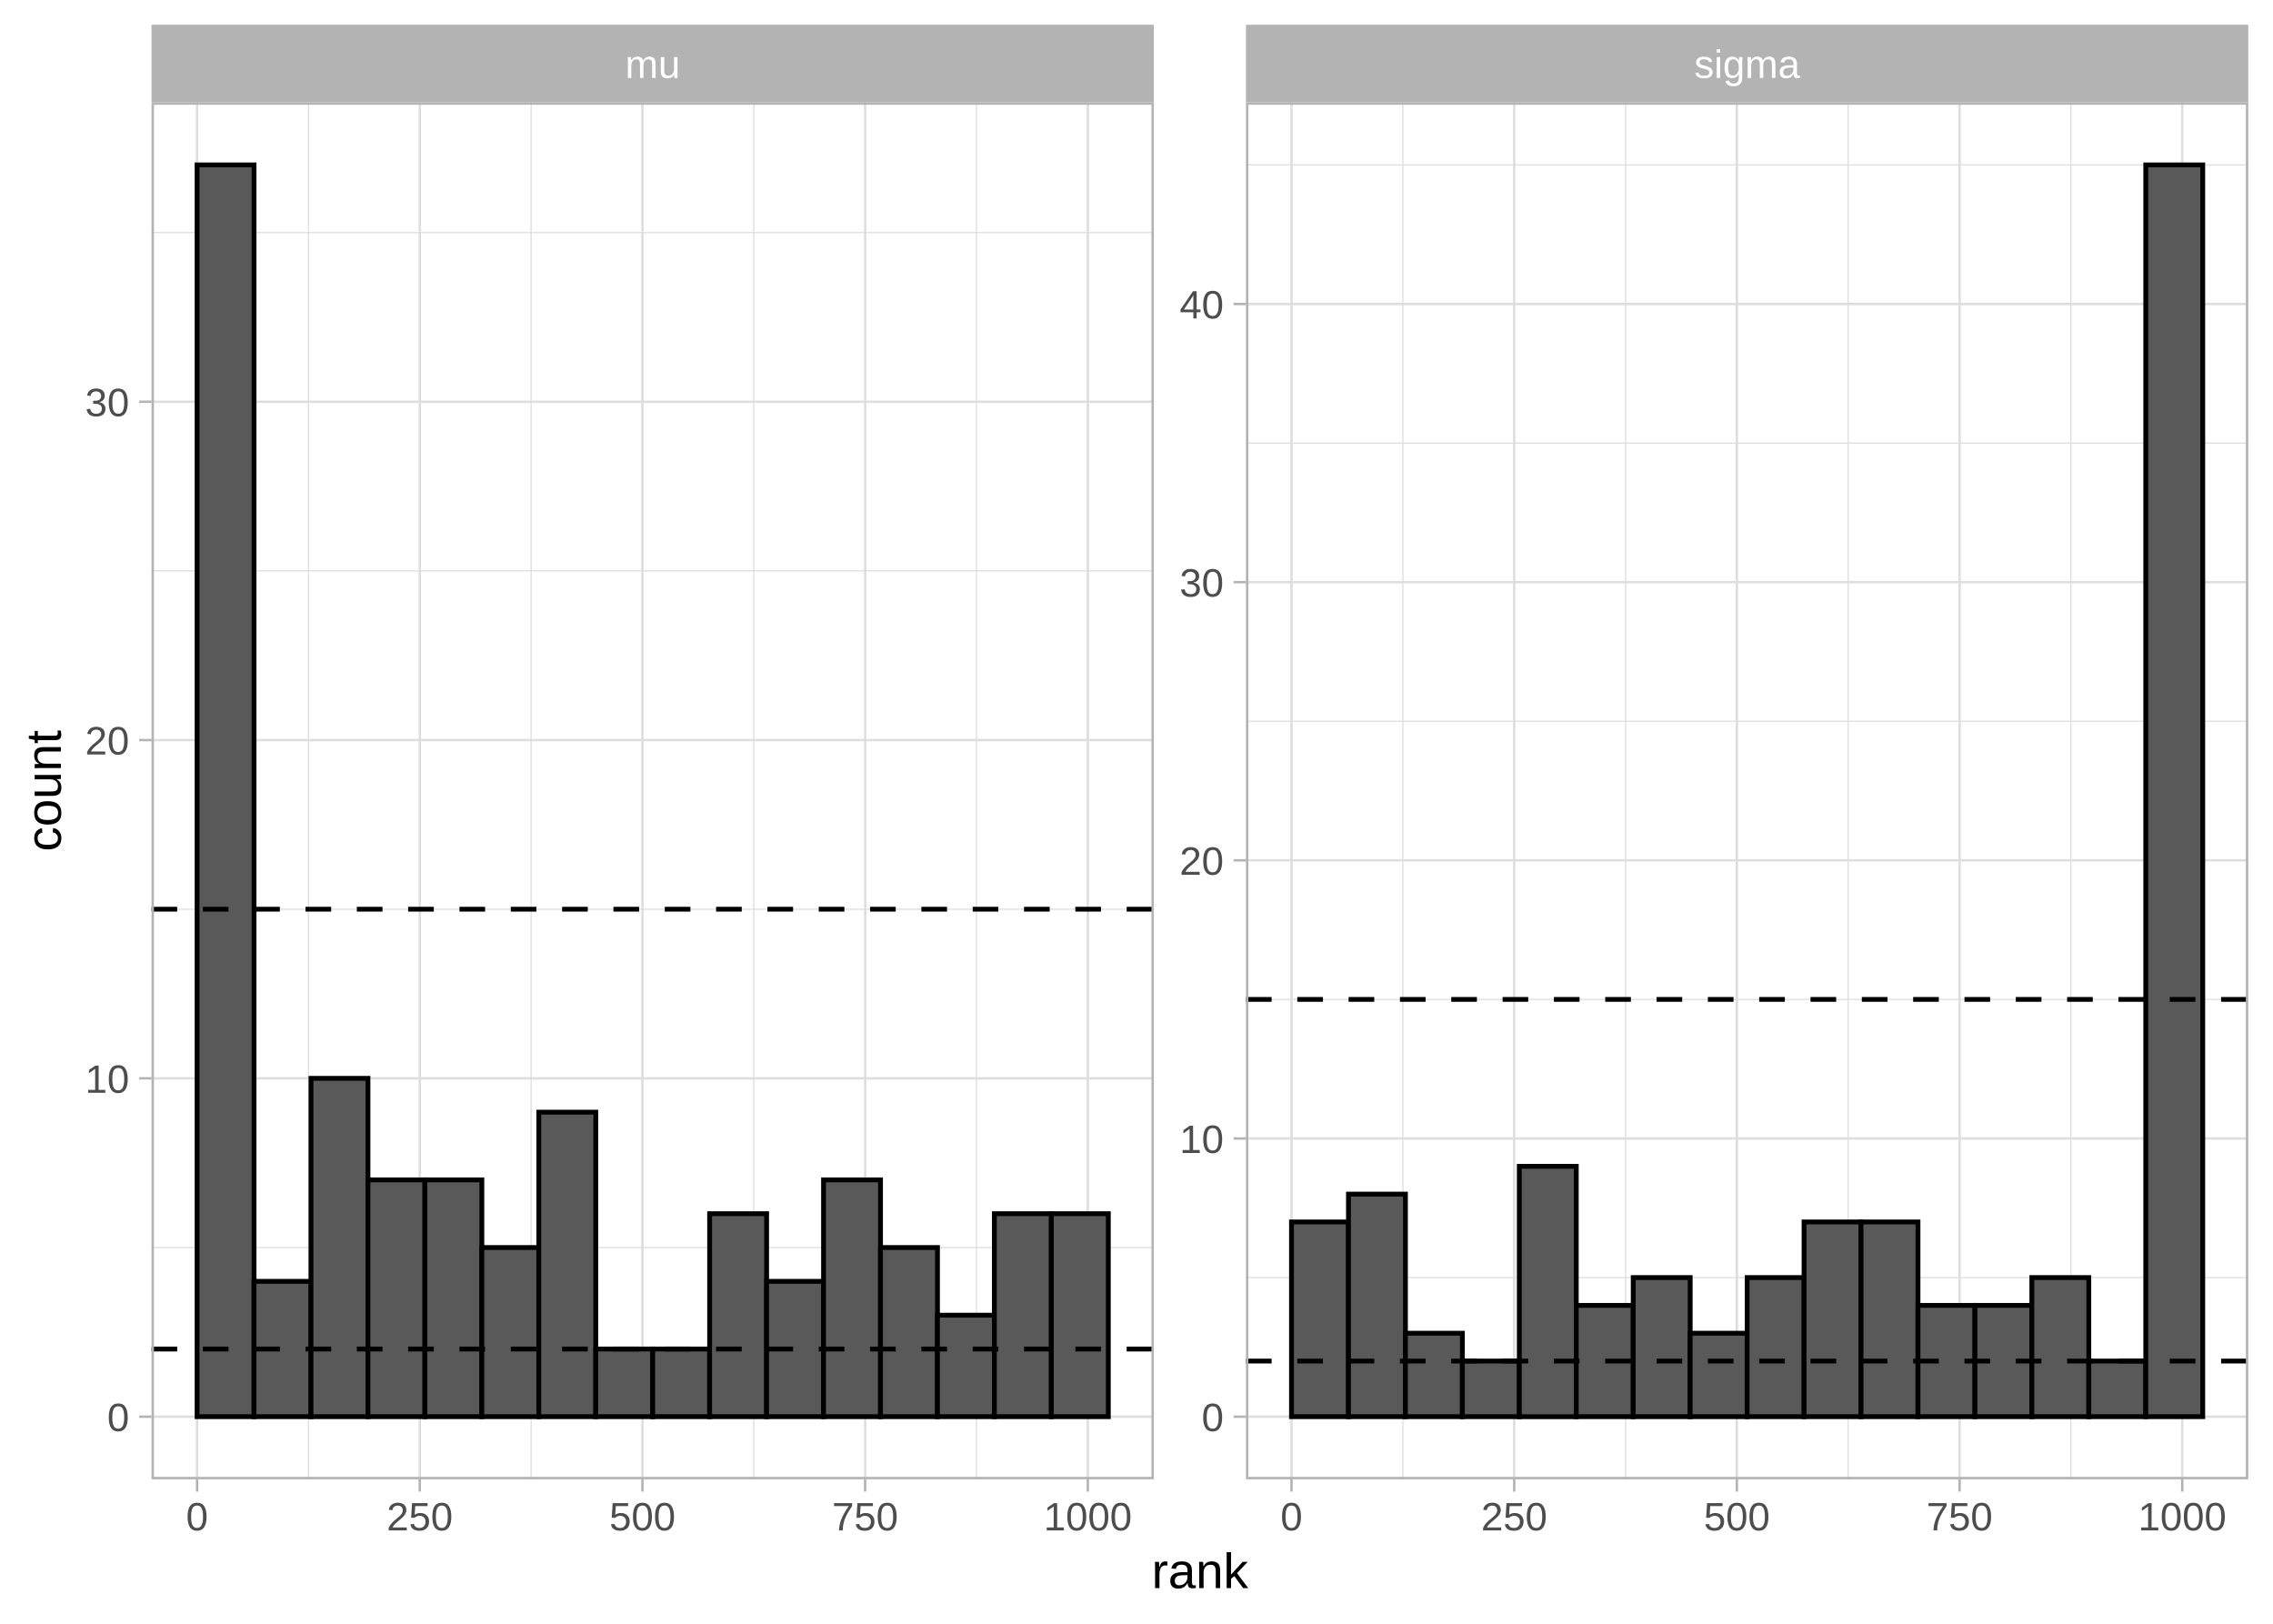
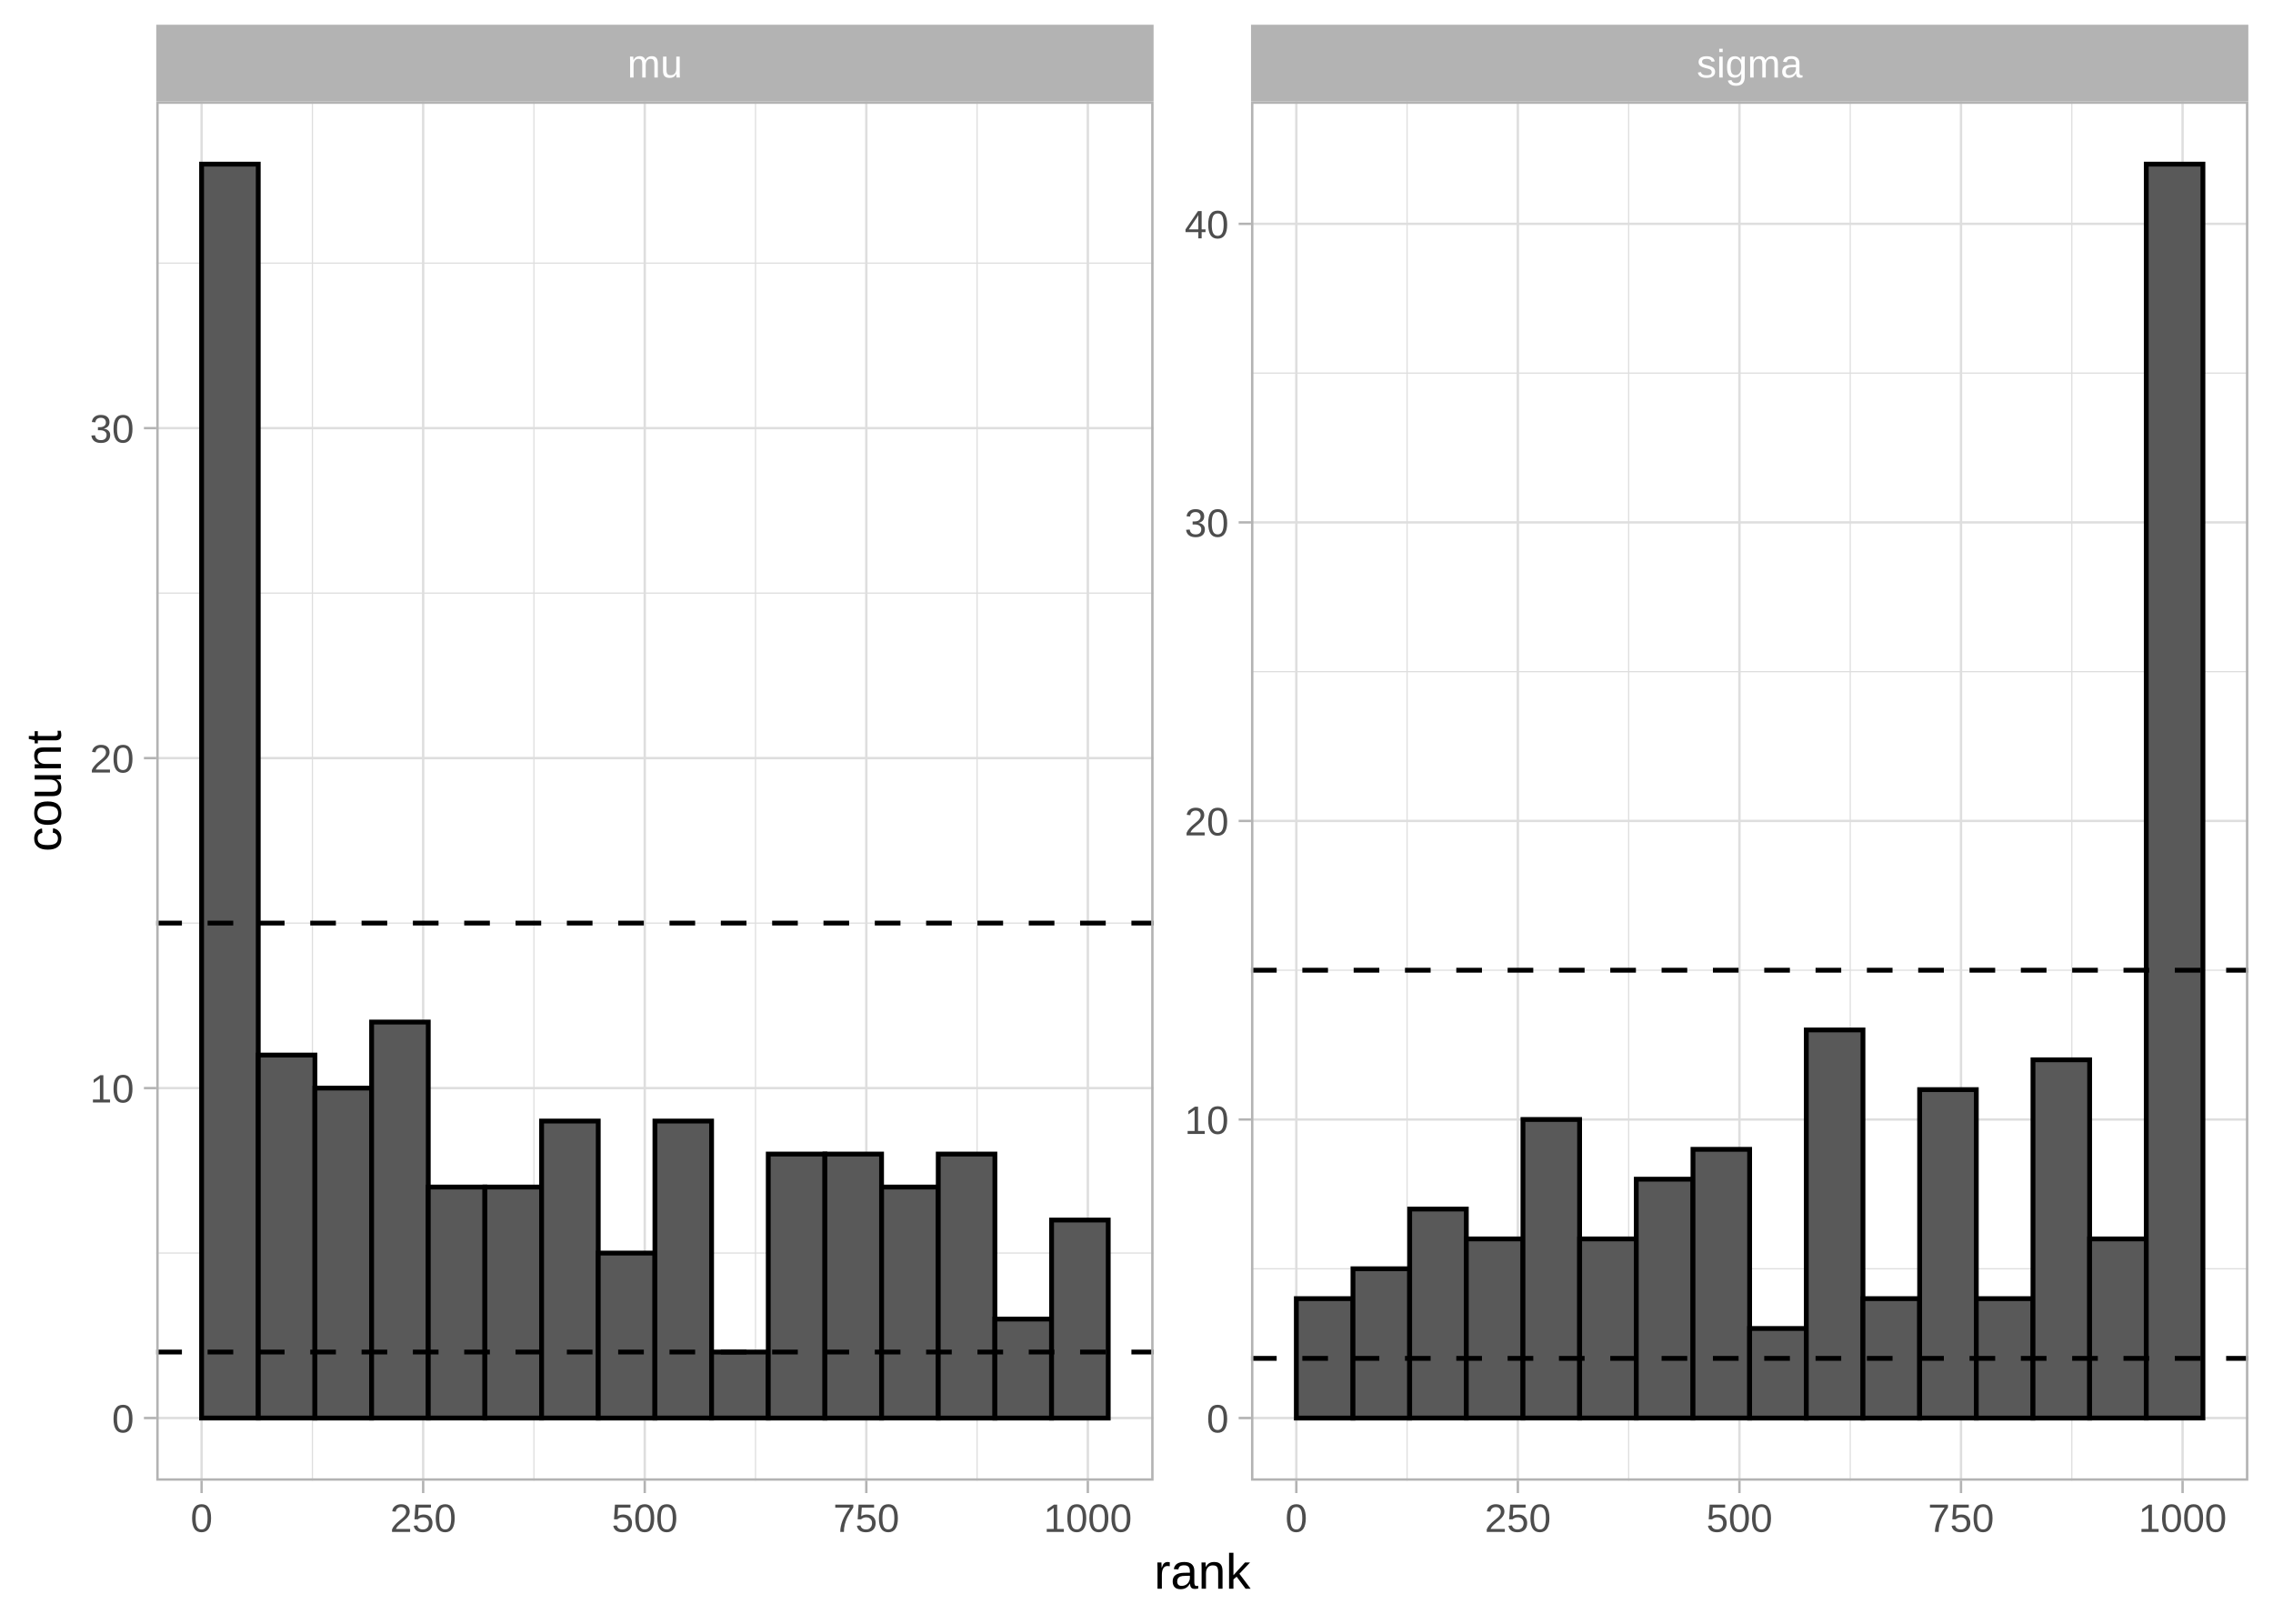
<svg xmlns="http://www.w3.org/2000/svg" class="svglite" width="504.00pt" height="360.00pt" viewBox="0 0 504.00 360.00">
  <defs>
    <style type="text/css">
    .svglite line, .svglite polyline, .svglite polygon, .svglite path, .svglite rect, .svglite circle {
      fill: none;
      stroke: #000000;
      stroke-linecap: round;
      stroke-linejoin: round;
      stroke-miterlimit: 10.00;
    }
    .svglite text {
      white-space: pre;
    }
  </style>
  </defs>
  <rect width="100%" height="100%" style="stroke: none; fill: #FFFFFF;" />
  <defs>
    <clipPath id="cpMC4wMHw1MDQuMDB8MC4wMHwzNjAuMDA=">
      <rect x="0.00" y="0.00" width="504.00" height="360.00" />
    </clipPath>
  </defs>
  <g clip-path="url(#cpMC4wMHw1MDQuMDB8MC4wMHwzNjAuMDA=)">
    <rect x="0.00" y="0.00" width="504.00" height="360.00" style="stroke-width: 1.07; stroke: #FFFFFF; fill: #FFFFFF;" />
  </g>
  <defs>
-     <clipPath id="cpMzMuNjB8MjU1Ljg1fDIyLjY5fDMyNy45Nw==">
-       <rect x="33.60" y="22.69" width="222.25" height="305.28" />
+     <clipPath id="cpMzQuNjV8MjU1Ljc5fDIyLjQ5fDMyOC4yOQ==">
+       <rect x="34.65" y="22.49" width="221.14" height="305.80" />
    </clipPath>
  </defs>
-   <g clip-path="url(#cpMzMuNjB8MjU1Ljg1fDIyLjY5fDMyNy45Nw==)">
-     <rect x="33.60" y="22.69" width="222.25" height="305.28" style="stroke-width: 1.07; stroke: none; fill: #FFFFFF;" />
-     <polyline points="33.60,276.59 255.85,276.59 " style="stroke-width: 0.27; stroke: #DEDEDE; stroke-linecap: butt;" />
-     <polyline points="33.60,201.58 255.85,201.58 " style="stroke-width: 0.27; stroke: #DEDEDE; stroke-linecap: butt;" />
-     <polyline points="33.60,126.57 255.85,126.57 " style="stroke-width: 0.27; stroke: #DEDEDE; stroke-linecap: butt;" />
-     <polyline points="33.60,51.57 255.85,51.57 " style="stroke-width: 0.27; stroke: #DEDEDE; stroke-linecap: butt;" />
-     <polyline points="68.39,327.97 68.39,22.69 " style="stroke-width: 0.27; stroke: #DEDEDE; stroke-linecap: butt;" />
-     <polyline points="117.77,327.97 117.77,22.69 " style="stroke-width: 0.27; stroke: #DEDEDE; stroke-linecap: butt;" />
-     <polyline points="167.14,327.97 167.14,22.69 " style="stroke-width: 0.27; stroke: #DEDEDE; stroke-linecap: butt;" />
-     <polyline points="216.52,327.97 216.52,22.69 " style="stroke-width: 0.27; stroke: #DEDEDE; stroke-linecap: butt;" />
-     <polyline points="33.60,314.09 255.85,314.09 " style="stroke-width: 0.53; stroke: #DEDEDE; stroke-linecap: butt;" />
-     <polyline points="33.60,239.08 255.85,239.08 " style="stroke-width: 0.53; stroke: #DEDEDE; stroke-linecap: butt;" />
-     <polyline points="33.60,164.08 255.85,164.08 " style="stroke-width: 0.53; stroke: #DEDEDE; stroke-linecap: butt;" />
-     <polyline points="33.60,89.07 255.85,89.07 " style="stroke-width: 0.53; stroke: #DEDEDE; stroke-linecap: butt;" />
-     <polyline points="43.70,327.97 43.70,22.69 " style="stroke-width: 0.53; stroke: #DEDEDE; stroke-linecap: butt;" />
-     <polyline points="93.08,327.97 93.08,22.69 " style="stroke-width: 0.53; stroke: #DEDEDE; stroke-linecap: butt;" />
-     <polyline points="142.45,327.97 142.45,22.69 " style="stroke-width: 0.53; stroke: #DEDEDE; stroke-linecap: butt;" />
-     <polyline points="191.83,327.97 191.83,22.69 " style="stroke-width: 0.53; stroke: #DEDEDE; stroke-linecap: butt;" />
-     <polyline points="241.21,327.97 241.21,22.69 " style="stroke-width: 0.53; stroke: #DEDEDE; stroke-linecap: butt;" />
-     <rect x="43.70" y="36.56" width="12.63" height="277.53" style="stroke-width: 1.07; stroke-linecap: butt; stroke-linejoin: miter; fill: #595959;" />
-     <rect x="56.33" y="284.09" width="12.63" height="30.00" style="stroke-width: 1.07; stroke-linecap: butt; stroke-linejoin: miter; fill: #595959;" />
-     <rect x="68.96" y="239.08" width="12.63" height="75.01" style="stroke-width: 1.07; stroke-linecap: butt; stroke-linejoin: miter; fill: #595959;" />
-     <rect x="81.59" y="261.59" width="12.63" height="52.50" style="stroke-width: 1.07; stroke-linecap: butt; stroke-linejoin: miter; fill: #595959;" />
-     <rect x="94.21" y="261.59" width="12.63" height="52.50" style="stroke-width: 1.07; stroke-linecap: butt; stroke-linejoin: miter; fill: #595959;" />
-     <rect x="106.84" y="276.59" width="12.63" height="37.50" style="stroke-width: 1.07; stroke-linecap: butt; stroke-linejoin: miter; fill: #595959;" />
-     <rect x="119.47" y="246.58" width="12.63" height="67.51" style="stroke-width: 1.07; stroke-linecap: butt; stroke-linejoin: miter; fill: #595959;" />
-     <rect x="132.10" y="299.09" width="12.63" height="15.00" style="stroke-width: 1.07; stroke-linecap: butt; stroke-linejoin: miter; fill: #595959;" />
-     <rect x="144.73" y="299.09" width="12.63" height="15.00" style="stroke-width: 1.07; stroke-linecap: butt; stroke-linejoin: miter; fill: #595959;" />
-     <rect x="157.35" y="269.09" width="12.63" height="45.00" style="stroke-width: 1.07; stroke-linecap: butt; stroke-linejoin: miter; fill: #595959;" />
-     <rect x="169.98" y="284.09" width="12.63" height="30.00" style="stroke-width: 1.07; stroke-linecap: butt; stroke-linejoin: miter; fill: #595959;" />
-     <rect x="182.61" y="261.59" width="12.63" height="52.50" style="stroke-width: 1.07; stroke-linecap: butt; stroke-linejoin: miter; fill: #595959;" />
-     <rect x="195.24" y="276.59" width="12.63" height="37.50" style="stroke-width: 1.07; stroke-linecap: butt; stroke-linejoin: miter; fill: #595959;" />
-     <rect x="207.86" y="291.59" width="12.63" height="22.50" style="stroke-width: 1.07; stroke-linecap: butt; stroke-linejoin: miter; fill: #595959;" />
-     <rect x="220.49" y="269.09" width="12.63" height="45.00" style="stroke-width: 1.07; stroke-linecap: butt; stroke-linejoin: miter; fill: #595959;" />
-     <rect x="233.12" y="269.09" width="12.63" height="45.00" style="stroke-width: 1.07; stroke-linecap: butt; stroke-linejoin: miter; fill: #595959;" />
-     <line x1="33.60" y1="299.09" x2="255.85" y2="299.09" style="stroke-width: 1.07; stroke-dasharray: 5.69,5.69; stroke-linecap: butt;" />
-     <line x1="33.60" y1="201.58" x2="255.85" y2="201.58" style="stroke-width: 1.07; stroke-dasharray: 5.69,5.69; stroke-linecap: butt;" />
-     <rect x="33.60" y="22.69" width="222.25" height="305.28" style="stroke-width: 1.07; stroke: #B3B3B3;" />
+   <g clip-path="url(#cpMzQuNjV8MjU1Ljc5fDIyLjQ5fDMyOC4yOQ==)">
+     <rect x="34.65" y="22.49" width="221.14" height="305.80" style="stroke-width: 1.07; stroke: none; fill: #FFFFFF;" />
+     <polyline points="34.65,277.82 255.79,277.82 " style="stroke-width: 0.27; stroke: #DEDEDE; stroke-linecap: butt;" />
+     <polyline points="34.65,204.66 255.79,204.66 " style="stroke-width: 0.27; stroke: #DEDEDE; stroke-linecap: butt;" />
+     <polyline points="34.65,131.50 255.79,131.50 " style="stroke-width: 0.27; stroke: #DEDEDE; stroke-linecap: butt;" />
+     <polyline points="34.65,58.34 255.79,58.34 " style="stroke-width: 0.27; stroke: #DEDEDE; stroke-linecap: butt;" />
+     <polyline points="69.27,328.29 69.27,22.49 " style="stroke-width: 0.27; stroke: #DEDEDE; stroke-linecap: butt;" />
+     <polyline points="118.39,328.29 118.39,22.49 " style="stroke-width: 0.27; stroke: #DEDEDE; stroke-linecap: butt;" />
+     <polyline points="167.52,328.29 167.52,22.49 " style="stroke-width: 0.27; stroke: #DEDEDE; stroke-linecap: butt;" />
+     <polyline points="216.65,328.29 216.65,22.49 " style="stroke-width: 0.27; stroke: #DEDEDE; stroke-linecap: butt;" />
+     <polyline points="34.65,314.39 255.79,314.39 " style="stroke-width: 0.53; stroke: #DEDEDE; stroke-linecap: butt;" />
+     <polyline points="34.65,241.24 255.79,241.24 " style="stroke-width: 0.53; stroke: #DEDEDE; stroke-linecap: butt;" />
+     <polyline points="34.65,168.08 255.79,168.08 " style="stroke-width: 0.53; stroke: #DEDEDE; stroke-linecap: butt;" />
+     <polyline points="34.65,94.92 255.79,94.92 " style="stroke-width: 0.53; stroke: #DEDEDE; stroke-linecap: butt;" />
+     <polyline points="44.70,328.29 44.70,22.49 " style="stroke-width: 0.53; stroke: #DEDEDE; stroke-linecap: butt;" />
+     <polyline points="93.83,328.29 93.83,22.49 " style="stroke-width: 0.53; stroke: #DEDEDE; stroke-linecap: butt;" />
+     <polyline points="142.96,328.29 142.96,22.49 " style="stroke-width: 0.53; stroke: #DEDEDE; stroke-linecap: butt;" />
+     <polyline points="192.09,328.29 192.09,22.49 " style="stroke-width: 0.53; stroke: #DEDEDE; stroke-linecap: butt;" />
+     <polyline points="241.21,328.29 241.21,22.49 " style="stroke-width: 0.53; stroke: #DEDEDE; stroke-linecap: butt;" />
+     <rect x="44.70" y="36.39" width="12.56" height="278.00" style="stroke-width: 1.07; stroke-linecap: butt; stroke-linejoin: miter; fill: #595959;" />
+     <rect x="57.27" y="233.92" width="12.56" height="80.47" style="stroke-width: 1.07; stroke-linecap: butt; stroke-linejoin: miter; fill: #595959;" />
+     <rect x="69.83" y="241.24" width="12.56" height="73.16" style="stroke-width: 1.07; stroke-linecap: butt; stroke-linejoin: miter; fill: #595959;" />
+     <rect x="82.40" y="226.60" width="12.56" height="87.79" style="stroke-width: 1.07; stroke-linecap: butt; stroke-linejoin: miter; fill: #595959;" />
+     <rect x="94.96" y="263.18" width="12.56" height="51.21" style="stroke-width: 1.07; stroke-linecap: butt; stroke-linejoin: miter; fill: #595959;" />
+     <rect x="107.52" y="263.18" width="12.56" height="51.21" style="stroke-width: 1.07; stroke-linecap: butt; stroke-linejoin: miter; fill: #595959;" />
+     <rect x="120.09" y="248.55" width="12.56" height="65.84" style="stroke-width: 1.07; stroke-linecap: butt; stroke-linejoin: miter; fill: #595959;" />
+     <rect x="132.65" y="277.82" width="12.56" height="36.58" style="stroke-width: 1.07; stroke-linecap: butt; stroke-linejoin: miter; fill: #595959;" />
+     <rect x="145.22" y="248.55" width="12.56" height="65.84" style="stroke-width: 1.07; stroke-linecap: butt; stroke-linejoin: miter; fill: #595959;" />
+     <rect x="157.78" y="299.76" width="12.56" height="14.63" style="stroke-width: 1.07; stroke-linecap: butt; stroke-linejoin: miter; fill: #595959;" />
+     <rect x="170.35" y="255.87" width="12.56" height="58.53" style="stroke-width: 1.07; stroke-linecap: butt; stroke-linejoin: miter; fill: #595959;" />
+     <rect x="182.91" y="255.87" width="12.56" height="58.53" style="stroke-width: 1.07; stroke-linecap: butt; stroke-linejoin: miter; fill: #595959;" />
+     <rect x="195.48" y="263.18" width="12.56" height="51.21" style="stroke-width: 1.07; stroke-linecap: butt; stroke-linejoin: miter; fill: #595959;" />
+     <rect x="208.04" y="255.87" width="12.56" height="58.53" style="stroke-width: 1.07; stroke-linecap: butt; stroke-linejoin: miter; fill: #595959;" />
+     <rect x="220.60" y="292.45" width="12.56" height="21.95" style="stroke-width: 1.07; stroke-linecap: butt; stroke-linejoin: miter; fill: #595959;" />
+     <rect x="233.17" y="270.50" width="12.56" height="43.90" style="stroke-width: 1.07; stroke-linecap: butt; stroke-linejoin: miter; fill: #595959;" />
+     <line x1="34.65" y1="299.76" x2="255.79" y2="299.76" style="stroke-width: 1.07; stroke-dasharray: 5.69,5.69; stroke-linecap: butt;" />
+     <line x1="34.65" y1="204.66" x2="255.79" y2="204.66" style="stroke-width: 1.07; stroke-dasharray: 5.69,5.69; stroke-linecap: butt;" />
+     <rect x="34.65" y="22.49" width="221.14" height="305.80" style="stroke-width: 1.07; stroke: #B3B3B3;" />
  </g>
  <g clip-path="url(#cpMC4wMHw1MDQuMDB8MC4wMHwzNjAuMDA=)">
</g>
  <defs>
-     <clipPath id="cpMjc2LjI3fDQ5OC41MnwyMi42OXwzMjcuOTc=">
-       <rect x="276.27" y="22.69" width="222.25" height="305.28" />
+     <clipPath id="cpMjc3LjM5fDQ5OC41MnwyMi40OXwzMjguMjk=">
+       <rect x="277.39" y="22.49" width="221.14" height="305.80" />
    </clipPath>
  </defs>
-   <g clip-path="url(#cpMjc2LjI3fDQ5OC41MnwyMi42OXwzMjcuOTc=)">
-     <rect x="276.27" y="22.69" width="222.25" height="305.28" style="stroke-width: 1.07; stroke: none; fill: #FFFFFF;" />
-     <polyline points="276.27,283.25 498.52,283.25 " style="stroke-width: 0.27; stroke: #DEDEDE; stroke-linecap: butt;" />
-     <polyline points="276.27,221.58 498.52,221.58 " style="stroke-width: 0.27; stroke: #DEDEDE; stroke-linecap: butt;" />
-     <polyline points="276.27,159.91 498.52,159.91 " style="stroke-width: 0.27; stroke: #DEDEDE; stroke-linecap: butt;" />
-     <polyline points="276.27,98.24 498.52,98.24 " style="stroke-width: 0.27; stroke: #DEDEDE; stroke-linecap: butt;" />
-     <polyline points="276.27,36.56 498.52,36.56 " style="stroke-width: 0.27; stroke: #DEDEDE; stroke-linecap: butt;" />
-     <polyline points="311.06,327.97 311.06,22.69 " style="stroke-width: 0.27; stroke: #DEDEDE; stroke-linecap: butt;" />
-     <polyline points="360.44,327.97 360.44,22.69 " style="stroke-width: 0.27; stroke: #DEDEDE; stroke-linecap: butt;" />
-     <polyline points="409.81,327.97 409.81,22.69 " style="stroke-width: 0.27; stroke: #DEDEDE; stroke-linecap: butt;" />
-     <polyline points="459.19,327.97 459.19,22.69 " style="stroke-width: 0.27; stroke: #DEDEDE; stroke-linecap: butt;" />
-     <polyline points="276.27,314.09 498.52,314.09 " style="stroke-width: 0.53; stroke: #DEDEDE; stroke-linecap: butt;" />
-     <polyline points="276.27,252.42 498.52,252.42 " style="stroke-width: 0.53; stroke: #DEDEDE; stroke-linecap: butt;" />
-     <polyline points="276.27,190.75 498.52,190.75 " style="stroke-width: 0.53; stroke: #DEDEDE; stroke-linecap: butt;" />
-     <polyline points="276.27,129.07 498.52,129.07 " style="stroke-width: 0.53; stroke: #DEDEDE; stroke-linecap: butt;" />
-     <polyline points="276.27,67.40 498.52,67.40 " style="stroke-width: 0.53; stroke: #DEDEDE; stroke-linecap: butt;" />
-     <polyline points="286.37,327.97 286.37,22.69 " style="stroke-width: 0.53; stroke: #DEDEDE; stroke-linecap: butt;" />
-     <polyline points="335.75,327.97 335.75,22.69 " style="stroke-width: 0.53; stroke: #DEDEDE; stroke-linecap: butt;" />
-     <polyline points="385.12,327.97 385.12,22.69 " style="stroke-width: 0.53; stroke: #DEDEDE; stroke-linecap: butt;" />
-     <polyline points="434.50,327.97 434.50,22.69 " style="stroke-width: 0.53; stroke: #DEDEDE; stroke-linecap: butt;" />
-     <polyline points="483.88,327.97 483.88,22.69 " style="stroke-width: 0.53; stroke: #DEDEDE; stroke-linecap: butt;" />
-     <rect x="286.37" y="270.92" width="12.63" height="43.17" style="stroke-width: 1.07; stroke-linecap: butt; stroke-linejoin: miter; fill: #595959;" />
-     <rect x="299.00" y="264.75" width="12.63" height="49.34" style="stroke-width: 1.07; stroke-linecap: butt; stroke-linejoin: miter; fill: #595959;" />
-     <rect x="311.63" y="295.59" width="12.63" height="18.50" style="stroke-width: 1.07; stroke-linecap: butt; stroke-linejoin: miter; fill: #595959;" />
-     <rect x="324.26" y="301.76" width="12.63" height="12.33" style="stroke-width: 1.07; stroke-linecap: butt; stroke-linejoin: miter; fill: #595959;" />
-     <rect x="336.88" y="258.59" width="12.63" height="55.51" style="stroke-width: 1.07; stroke-linecap: butt; stroke-linejoin: miter; fill: #595959;" />
-     <rect x="349.51" y="289.42" width="12.63" height="24.67" style="stroke-width: 1.07; stroke-linecap: butt; stroke-linejoin: miter; fill: #595959;" />
-     <rect x="362.14" y="283.25" width="12.63" height="30.84" style="stroke-width: 1.07; stroke-linecap: butt; stroke-linejoin: miter; fill: #595959;" />
-     <rect x="374.77" y="295.59" width="12.63" height="18.50" style="stroke-width: 1.07; stroke-linecap: butt; stroke-linejoin: miter; fill: #595959;" />
-     <rect x="387.40" y="283.25" width="12.63" height="30.84" style="stroke-width: 1.07; stroke-linecap: butt; stroke-linejoin: miter; fill: #595959;" />
-     <rect x="400.02" y="270.92" width="12.63" height="43.17" style="stroke-width: 1.07; stroke-linecap: butt; stroke-linejoin: miter; fill: #595959;" />
-     <rect x="412.65" y="270.92" width="12.63" height="43.17" style="stroke-width: 1.07; stroke-linecap: butt; stroke-linejoin: miter; fill: #595959;" />
-     <rect x="425.28" y="289.42" width="12.63" height="24.67" style="stroke-width: 1.07; stroke-linecap: butt; stroke-linejoin: miter; fill: #595959;" />
-     <rect x="437.91" y="289.42" width="12.63" height="24.67" style="stroke-width: 1.07; stroke-linecap: butt; stroke-linejoin: miter; fill: #595959;" />
-     <rect x="450.53" y="283.25" width="12.63" height="30.84" style="stroke-width: 1.07; stroke-linecap: butt; stroke-linejoin: miter; fill: #595959;" />
-     <rect x="463.16" y="301.76" width="12.63" height="12.33" style="stroke-width: 1.07; stroke-linecap: butt; stroke-linejoin: miter; fill: #595959;" />
-     <rect x="475.79" y="36.56" width="12.63" height="277.53" style="stroke-width: 1.07; stroke-linecap: butt; stroke-linejoin: miter; fill: #595959;" />
-     <line x1="276.27" y1="301.76" x2="498.52" y2="301.76" style="stroke-width: 1.07; stroke-dasharray: 5.69,5.69; stroke-linecap: butt;" />
-     <line x1="276.27" y1="221.58" x2="498.52" y2="221.58" style="stroke-width: 1.07; stroke-dasharray: 5.69,5.69; stroke-linecap: butt;" />
-     <rect x="276.27" y="22.69" width="222.25" height="305.28" style="stroke-width: 1.07; stroke: #B3B3B3;" />
+   <g clip-path="url(#cpMjc3LjM5fDQ5OC41MnwyMi40OXwzMjguMjk=)">
+     <rect x="277.39" y="22.49" width="221.14" height="305.80" style="stroke-width: 1.07; stroke: none; fill: #FFFFFF;" />
+     <polyline points="277.39,281.30 498.52,281.30 " style="stroke-width: 0.27; stroke: #DEDEDE; stroke-linecap: butt;" />
+     <polyline points="277.39,215.11 498.52,215.11 " style="stroke-width: 0.27; stroke: #DEDEDE; stroke-linecap: butt;" />
+     <polyline points="277.39,148.92 498.52,148.92 " style="stroke-width: 0.27; stroke: #DEDEDE; stroke-linecap: butt;" />
+     <polyline points="277.39,82.72 498.52,82.72 " style="stroke-width: 0.27; stroke: #DEDEDE; stroke-linecap: butt;" />
+     <polyline points="312.00,328.29 312.00,22.49 " style="stroke-width: 0.27; stroke: #DEDEDE; stroke-linecap: butt;" />
+     <polyline points="361.13,328.29 361.13,22.49 " style="stroke-width: 0.27; stroke: #DEDEDE; stroke-linecap: butt;" />
+     <polyline points="410.26,328.29 410.26,22.49 " style="stroke-width: 0.27; stroke: #DEDEDE; stroke-linecap: butt;" />
+     <polyline points="459.39,328.29 459.39,22.49 " style="stroke-width: 0.27; stroke: #DEDEDE; stroke-linecap: butt;" />
+     <polyline points="277.39,314.39 498.52,314.39 " style="stroke-width: 0.53; stroke: #DEDEDE; stroke-linecap: butt;" />
+     <polyline points="277.39,248.20 498.52,248.20 " style="stroke-width: 0.53; stroke: #DEDEDE; stroke-linecap: butt;" />
+     <polyline points="277.39,182.01 498.52,182.01 " style="stroke-width: 0.53; stroke: #DEDEDE; stroke-linecap: butt;" />
+     <polyline points="277.39,115.82 498.52,115.82 " style="stroke-width: 0.53; stroke: #DEDEDE; stroke-linecap: butt;" />
+     <polyline points="277.39,49.63 498.52,49.63 " style="stroke-width: 0.53; stroke: #DEDEDE; stroke-linecap: butt;" />
+     <polyline points="287.44,328.29 287.44,22.49 " style="stroke-width: 0.53; stroke: #DEDEDE; stroke-linecap: butt;" />
+     <polyline points="336.56,328.29 336.56,22.49 " style="stroke-width: 0.53; stroke: #DEDEDE; stroke-linecap: butt;" />
+     <polyline points="385.69,328.29 385.69,22.49 " style="stroke-width: 0.53; stroke: #DEDEDE; stroke-linecap: butt;" />
+     <polyline points="434.82,328.29 434.82,22.49 " style="stroke-width: 0.53; stroke: #DEDEDE; stroke-linecap: butt;" />
+     <polyline points="483.95,328.29 483.95,22.49 " style="stroke-width: 0.53; stroke: #DEDEDE; stroke-linecap: butt;" />
+     <rect x="287.44" y="287.92" width="12.56" height="26.48" style="stroke-width: 1.07; stroke-linecap: butt; stroke-linejoin: miter; fill: #595959;" />
+     <rect x="300.00" y="281.30" width="12.56" height="33.10" style="stroke-width: 1.07; stroke-linecap: butt; stroke-linejoin: miter; fill: #595959;" />
+     <rect x="312.57" y="268.06" width="12.56" height="46.33" style="stroke-width: 1.07; stroke-linecap: butt; stroke-linejoin: miter; fill: #595959;" />
+     <rect x="325.13" y="274.68" width="12.56" height="39.71" style="stroke-width: 1.07; stroke-linecap: butt; stroke-linejoin: miter; fill: #595959;" />
+     <rect x="337.69" y="248.20" width="12.56" height="66.19" style="stroke-width: 1.07; stroke-linecap: butt; stroke-linejoin: miter; fill: #595959;" />
+     <rect x="350.26" y="274.68" width="12.56" height="39.71" style="stroke-width: 1.07; stroke-linecap: butt; stroke-linejoin: miter; fill: #595959;" />
+     <rect x="362.82" y="261.44" width="12.56" height="52.95" style="stroke-width: 1.07; stroke-linecap: butt; stroke-linejoin: miter; fill: #595959;" />
+     <rect x="375.39" y="254.82" width="12.56" height="59.57" style="stroke-width: 1.07; stroke-linecap: butt; stroke-linejoin: miter; fill: #595959;" />
+     <rect x="387.95" y="294.54" width="12.56" height="19.86" style="stroke-width: 1.07; stroke-linecap: butt; stroke-linejoin: miter; fill: #595959;" />
+     <rect x="400.52" y="228.35" width="12.56" height="86.05" style="stroke-width: 1.07; stroke-linecap: butt; stroke-linejoin: miter; fill: #595959;" />
+     <rect x="413.08" y="287.92" width="12.56" height="26.48" style="stroke-width: 1.07; stroke-linecap: butt; stroke-linejoin: miter; fill: #595959;" />
+     <rect x="425.65" y="241.58" width="12.56" height="72.81" style="stroke-width: 1.07; stroke-linecap: butt; stroke-linejoin: miter; fill: #595959;" />
+     <rect x="438.21" y="287.92" width="12.56" height="26.48" style="stroke-width: 1.07; stroke-linecap: butt; stroke-linejoin: miter; fill: #595959;" />
+     <rect x="450.78" y="234.97" width="12.56" height="79.43" style="stroke-width: 1.07; stroke-linecap: butt; stroke-linejoin: miter; fill: #595959;" />
+     <rect x="463.34" y="274.68" width="12.56" height="39.71" style="stroke-width: 1.07; stroke-linecap: butt; stroke-linejoin: miter; fill: #595959;" />
+     <rect x="475.90" y="36.39" width="12.56" height="278.00" style="stroke-width: 1.07; stroke-linecap: butt; stroke-linejoin: miter; fill: #595959;" />
+     <line x1="277.39" y1="301.16" x2="498.52" y2="301.16" style="stroke-width: 1.07; stroke-dasharray: 5.69,5.69; stroke-linecap: butt;" />
+     <line x1="277.39" y1="215.11" x2="498.52" y2="215.11" style="stroke-width: 1.07; stroke-dasharray: 5.69,5.69; stroke-linecap: butt;" />
+     <rect x="277.39" y="22.49" width="221.14" height="305.80" style="stroke-width: 1.07; stroke: #B3B3B3;" />
  </g>
  <g clip-path="url(#cpMC4wMHw1MDQuMDB8MC4wMHwzNjAuMDA=)">
</g>
  <defs>
-     <clipPath id="cpMzMuNjB8MjU1Ljg1fDUuNDh8MjIuNjk=">
-       <rect x="33.60" y="5.48" width="222.25" height="17.21" />
+     <clipPath id="cpMzQuNjV8MjU1Ljc5fDUuNDh8MjIuNDk=">
+       <rect x="34.65" y="5.48" width="221.14" height="17.01" />
    </clipPath>
  </defs>
-   <g clip-path="url(#cpMzMuNjB8MjU1Ljg1fDUuNDh8MjIuNjk=)">
-     <rect x="33.60" y="5.48" width="222.25" height="17.21" style="stroke-width: 1.07; stroke: none; fill: #B3B3B3;" />
-     <text x="144.73" y="17.29" text-anchor="middle" style="font-size: 8.80px;fill: #FFFFFF; font-family: &quot;Arimo&quot;;" textLength="14.14px" lengthAdjust="spacingAndGlyphs">mu</text>
+   <g clip-path="url(#cpMzQuNjV8MjU1Ljc5fDUuNDh8MjIuNDk=)">
+     <rect x="34.65" y="5.48" width="221.14" height="17.01" style="stroke-width: 1.07; stroke: none; fill: #B3B3B3;" />
+     <text x="145.22" y="17.19" text-anchor="middle" style="font-size: 8.80px;fill: #FFFFFF; font-family: &quot;Arimo&quot;;" textLength="14.14px" lengthAdjust="spacingAndGlyphs">mu</text>
  </g>
  <g clip-path="url(#cpMC4wMHw1MDQuMDB8MC4wMHwzNjAuMDA=)">
</g>
  <defs>
-     <clipPath id="cpMjc2LjI3fDQ5OC41Mnw1LjQ4fDIyLjY5">
-       <rect x="276.27" y="5.48" width="222.25" height="17.21" />
+     <clipPath id="cpMjc3LjM5fDQ5OC41Mnw1LjQ4fDIyLjQ5">
+       <rect x="277.39" y="5.48" width="221.14" height="17.01" />
    </clipPath>
  </defs>
-   <g clip-path="url(#cpMjc2LjI3fDQ5OC41Mnw1LjQ4fDIyLjY5)">
-     <rect x="276.27" y="5.48" width="222.25" height="17.21" style="stroke-width: 1.07; stroke: none; fill: #B3B3B3;" />
-     <text x="387.40" y="17.29" text-anchor="middle" style="font-size: 8.80px;fill: #FFFFFF; font-family: &quot;Arimo&quot;;" textLength="26.58px" lengthAdjust="spacingAndGlyphs">sigma</text>
+   <g clip-path="url(#cpMjc3LjM5fDQ5OC41Mnw1LjQ4fDIyLjQ5)">
+     <rect x="277.39" y="5.48" width="221.14" height="17.01" style="stroke-width: 1.07; stroke: none; fill: #B3B3B3;" />
+     <text x="387.95" y="17.19" text-anchor="middle" style="font-size: 8.80px;fill: #FFFFFF; font-family: &quot;Arimo&quot;;" textLength="26.58px" lengthAdjust="spacingAndGlyphs">sigma</text>
  </g>
  <g clip-path="url(#cpMC4wMHw1MDQuMDB8MC4wMHwzNjAuMDA=)">
-     <polyline points="43.70,330.71 43.70,327.97 " style="stroke-width: 0.53; stroke: #B3B3B3; stroke-linecap: butt;" />
-     <polyline points="93.08,330.71 93.08,327.97 " style="stroke-width: 0.53; stroke: #B3B3B3; stroke-linecap: butt;" />
-     <polyline points="142.45,330.71 142.45,327.97 " style="stroke-width: 0.53; stroke: #B3B3B3; stroke-linecap: butt;" />
-     <polyline points="191.83,330.71 191.83,327.97 " style="stroke-width: 0.53; stroke: #B3B3B3; stroke-linecap: butt;" />
-     <polyline points="241.21,330.71 241.21,327.97 " style="stroke-width: 0.53; stroke: #B3B3B3; stroke-linecap: butt;" />
-     <text x="43.70" y="339.31" text-anchor="middle" style="font-size: 8.80px;fill: #4D4D4D; font-family: &quot;Arimo&quot;;" textLength="5.59px" lengthAdjust="spacingAndGlyphs">0</text>
-     <text x="93.08" y="339.31" text-anchor="middle" style="font-size: 8.80px;fill: #4D4D4D; font-family: &quot;Arimo&quot;;" textLength="16.78px" lengthAdjust="spacingAndGlyphs">250</text>
-     <text x="142.45" y="339.31" text-anchor="middle" style="font-size: 8.80px;fill: #4D4D4D; font-family: &quot;Arimo&quot;;" textLength="16.78px" lengthAdjust="spacingAndGlyphs">500</text>
-     <text x="191.83" y="339.31" text-anchor="middle" style="font-size: 8.80px;fill: #4D4D4D; font-family: &quot;Arimo&quot;;" textLength="16.78px" lengthAdjust="spacingAndGlyphs">750</text>
-     <text x="241.21" y="339.31" text-anchor="middle" style="font-size: 8.80px;fill: #4D4D4D; font-family: &quot;Arimo&quot;;" textLength="22.38px" lengthAdjust="spacingAndGlyphs">1000</text>
-     <polyline points="286.37,330.71 286.37,327.97 " style="stroke-width: 0.53; stroke: #B3B3B3; stroke-linecap: butt;" />
-     <polyline points="335.75,330.71 335.75,327.97 " style="stroke-width: 0.53; stroke: #B3B3B3; stroke-linecap: butt;" />
-     <polyline points="385.12,330.71 385.12,327.97 " style="stroke-width: 0.53; stroke: #B3B3B3; stroke-linecap: butt;" />
-     <polyline points="434.50,330.71 434.50,327.97 " style="stroke-width: 0.53; stroke: #B3B3B3; stroke-linecap: butt;" />
-     <polyline points="483.88,330.71 483.88,327.97 " style="stroke-width: 0.53; stroke: #B3B3B3; stroke-linecap: butt;" />
-     <text x="286.37" y="339.31" text-anchor="middle" style="font-size: 8.80px;fill: #4D4D4D; font-family: &quot;Arimo&quot;;" textLength="5.59px" lengthAdjust="spacingAndGlyphs">0</text>
-     <text x="335.75" y="339.31" text-anchor="middle" style="font-size: 8.80px;fill: #4D4D4D; font-family: &quot;Arimo&quot;;" textLength="16.78px" lengthAdjust="spacingAndGlyphs">250</text>
-     <text x="385.12" y="339.31" text-anchor="middle" style="font-size: 8.80px;fill: #4D4D4D; font-family: &quot;Arimo&quot;;" textLength="16.78px" lengthAdjust="spacingAndGlyphs">500</text>
-     <text x="434.50" y="339.31" text-anchor="middle" style="font-size: 8.80px;fill: #4D4D4D; font-family: &quot;Arimo&quot;;" textLength="16.78px" lengthAdjust="spacingAndGlyphs">750</text>
-     <text x="483.88" y="339.31" text-anchor="middle" style="font-size: 8.80px;fill: #4D4D4D; font-family: &quot;Arimo&quot;;" textLength="22.38px" lengthAdjust="spacingAndGlyphs">1000</text>
-     <text x="271.34" y="317.30" text-anchor="end" style="font-size: 8.80px;fill: #4D4D4D; font-family: &quot;Arimo&quot;;" textLength="5.59px" lengthAdjust="spacingAndGlyphs">0</text>
-     <text x="271.34" y="255.63" text-anchor="end" style="font-size: 8.80px;fill: #4D4D4D; font-family: &quot;Arimo&quot;;" textLength="11.19px" lengthAdjust="spacingAndGlyphs">10</text>
-     <text x="271.34" y="193.95" text-anchor="end" style="font-size: 8.80px;fill: #4D4D4D; font-family: &quot;Arimo&quot;;" textLength="11.19px" lengthAdjust="spacingAndGlyphs">20</text>
-     <text x="271.34" y="132.28" text-anchor="end" style="font-size: 8.80px;fill: #4D4D4D; font-family: &quot;Arimo&quot;;" textLength="11.19px" lengthAdjust="spacingAndGlyphs">30</text>
-     <text x="271.34" y="70.61" text-anchor="end" style="font-size: 8.80px;fill: #4D4D4D; font-family: &quot;Arimo&quot;;" textLength="11.19px" lengthAdjust="spacingAndGlyphs">40</text>
-     <polyline points="273.53,314.09 276.27,314.09 " style="stroke-width: 0.53; stroke: #B3B3B3; stroke-linecap: butt;" />
-     <polyline points="273.53,252.42 276.27,252.42 " style="stroke-width: 0.53; stroke: #B3B3B3; stroke-linecap: butt;" />
-     <polyline points="273.53,190.75 276.27,190.75 " style="stroke-width: 0.53; stroke: #B3B3B3; stroke-linecap: butt;" />
-     <polyline points="273.53,129.07 276.27,129.07 " style="stroke-width: 0.53; stroke: #B3B3B3; stroke-linecap: butt;" />
-     <polyline points="273.53,67.40 276.27,67.40 " style="stroke-width: 0.53; stroke: #B3B3B3; stroke-linecap: butt;" />
-     <text x="28.67" y="317.30" text-anchor="end" style="font-size: 8.80px;fill: #4D4D4D; font-family: &quot;Arimo&quot;;" textLength="5.59px" lengthAdjust="spacingAndGlyphs">0</text>
-     <text x="28.67" y="242.29" text-anchor="end" style="font-size: 8.80px;fill: #4D4D4D; font-family: &quot;Arimo&quot;;" textLength="11.19px" lengthAdjust="spacingAndGlyphs">10</text>
-     <text x="28.67" y="167.28" text-anchor="end" style="font-size: 8.80px;fill: #4D4D4D; font-family: &quot;Arimo&quot;;" textLength="11.19px" lengthAdjust="spacingAndGlyphs">20</text>
-     <text x="28.67" y="92.28" text-anchor="end" style="font-size: 8.80px;fill: #4D4D4D; font-family: &quot;Arimo&quot;;" textLength="11.19px" lengthAdjust="spacingAndGlyphs">30</text>
-     <polyline points="30.86,314.09 33.60,314.09 " style="stroke-width: 0.53; stroke: #B3B3B3; stroke-linecap: butt;" />
-     <polyline points="30.86,239.08 33.60,239.08 " style="stroke-width: 0.53; stroke: #B3B3B3; stroke-linecap: butt;" />
-     <polyline points="30.86,164.08 33.60,164.08 " style="stroke-width: 0.53; stroke: #B3B3B3; stroke-linecap: butt;" />
-     <polyline points="30.86,89.07 33.60,89.07 " style="stroke-width: 0.53; stroke: #B3B3B3; stroke-linecap: butt;" />
-     <text x="266.06" y="352.10" text-anchor="middle" style="font-size: 11.00px; font-family: &quot;Arimo&quot;;" textLength="24.60px" lengthAdjust="spacingAndGlyphs">rank</text>
-     <text transform="translate(13.50,175.33) rotate(-90)" text-anchor="middle" style="font-size: 11.00px; font-family: &quot;Arimo&quot;;" textLength="31.03px" lengthAdjust="spacingAndGlyphs">count</text>
+     <polyline points="44.70,331.03 44.70,328.29 " style="stroke-width: 0.53; stroke: #B3B3B3; stroke-linecap: butt;" />
+     <polyline points="93.83,331.03 93.83,328.29 " style="stroke-width: 0.53; stroke: #B3B3B3; stroke-linecap: butt;" />
+     <polyline points="142.96,331.03 142.96,328.29 " style="stroke-width: 0.53; stroke: #B3B3B3; stroke-linecap: butt;" />
+     <polyline points="192.09,331.03 192.09,328.29 " style="stroke-width: 0.53; stroke: #B3B3B3; stroke-linecap: butt;" />
+     <polyline points="241.21,331.03 241.21,328.29 " style="stroke-width: 0.53; stroke: #B3B3B3; stroke-linecap: butt;" />
+     <text x="44.70" y="339.64" text-anchor="middle" style="font-size: 8.80px;fill: #4D4D4D; font-family: &quot;Arimo&quot;;" textLength="5.59px" lengthAdjust="spacingAndGlyphs">0</text>
+     <text x="93.83" y="339.64" text-anchor="middle" style="font-size: 8.80px;fill: #4D4D4D; font-family: &quot;Arimo&quot;;" textLength="16.78px" lengthAdjust="spacingAndGlyphs">250</text>
+     <text x="142.96" y="339.64" text-anchor="middle" style="font-size: 8.80px;fill: #4D4D4D; font-family: &quot;Arimo&quot;;" textLength="16.78px" lengthAdjust="spacingAndGlyphs">500</text>
+     <text x="192.09" y="339.64" text-anchor="middle" style="font-size: 8.80px;fill: #4D4D4D; font-family: &quot;Arimo&quot;;" textLength="16.78px" lengthAdjust="spacingAndGlyphs">750</text>
+     <text x="241.21" y="339.64" text-anchor="middle" style="font-size: 8.80px;fill: #4D4D4D; font-family: &quot;Arimo&quot;;" textLength="22.38px" lengthAdjust="spacingAndGlyphs">1000</text>
+     <polyline points="287.44,331.03 287.44,328.29 " style="stroke-width: 0.53; stroke: #B3B3B3; stroke-linecap: butt;" />
+     <polyline points="336.56,331.03 336.56,328.29 " style="stroke-width: 0.53; stroke: #B3B3B3; stroke-linecap: butt;" />
+     <polyline points="385.69,331.03 385.69,328.29 " style="stroke-width: 0.53; stroke: #B3B3B3; stroke-linecap: butt;" />
+     <polyline points="434.82,331.03 434.82,328.29 " style="stroke-width: 0.53; stroke: #B3B3B3; stroke-linecap: butt;" />
+     <polyline points="483.95,331.03 483.95,328.29 " style="stroke-width: 0.53; stroke: #B3B3B3; stroke-linecap: butt;" />
+     <text x="287.44" y="339.64" text-anchor="middle" style="font-size: 8.80px;fill: #4D4D4D; font-family: &quot;Arimo&quot;;" textLength="5.59px" lengthAdjust="spacingAndGlyphs">0</text>
+     <text x="336.56" y="339.64" text-anchor="middle" style="font-size: 8.80px;fill: #4D4D4D; font-family: &quot;Arimo&quot;;" textLength="16.78px" lengthAdjust="spacingAndGlyphs">250</text>
+     <text x="385.69" y="339.64" text-anchor="middle" style="font-size: 8.80px;fill: #4D4D4D; font-family: &quot;Arimo&quot;;" textLength="16.78px" lengthAdjust="spacingAndGlyphs">500</text>
+     <text x="434.82" y="339.64" text-anchor="middle" style="font-size: 8.80px;fill: #4D4D4D; font-family: &quot;Arimo&quot;;" textLength="16.78px" lengthAdjust="spacingAndGlyphs">750</text>
+     <text x="483.95" y="339.64" text-anchor="middle" style="font-size: 8.80px;fill: #4D4D4D; font-family: &quot;Arimo&quot;;" textLength="22.38px" lengthAdjust="spacingAndGlyphs">1000</text>
+     <text x="272.45" y="317.60" text-anchor="end" style="font-size: 8.80px;fill: #4D4D4D; font-family: &quot;Arimo&quot;;" textLength="5.59px" lengthAdjust="spacingAndGlyphs">0</text>
+     <text x="272.45" y="251.41" text-anchor="end" style="font-size: 8.80px;fill: #4D4D4D; font-family: &quot;Arimo&quot;;" textLength="11.19px" lengthAdjust="spacingAndGlyphs">10</text>
+     <text x="272.45" y="185.22" text-anchor="end" style="font-size: 8.80px;fill: #4D4D4D; font-family: &quot;Arimo&quot;;" textLength="11.19px" lengthAdjust="spacingAndGlyphs">20</text>
+     <text x="272.45" y="119.03" text-anchor="end" style="font-size: 8.80px;fill: #4D4D4D; font-family: &quot;Arimo&quot;;" textLength="11.19px" lengthAdjust="spacingAndGlyphs">30</text>
+     <text x="272.45" y="52.84" text-anchor="end" style="font-size: 8.80px;fill: #4D4D4D; font-family: &quot;Arimo&quot;;" textLength="11.19px" lengthAdjust="spacingAndGlyphs">40</text>
+     <polyline points="274.65,314.39 277.39,314.39 " style="stroke-width: 0.53; stroke: #B3B3B3; stroke-linecap: butt;" />
+     <polyline points="274.65,248.20 277.39,248.20 " style="stroke-width: 0.53; stroke: #B3B3B3; stroke-linecap: butt;" />
+     <polyline points="274.65,182.01 277.39,182.01 " style="stroke-width: 0.53; stroke: #B3B3B3; stroke-linecap: butt;" />
+     <polyline points="274.65,115.82 277.39,115.82 " style="stroke-width: 0.53; stroke: #B3B3B3; stroke-linecap: butt;" />
+     <polyline points="274.65,49.63 277.39,49.63 " style="stroke-width: 0.53; stroke: #B3B3B3; stroke-linecap: butt;" />
+     <text x="29.72" y="317.60" text-anchor="end" style="font-size: 8.80px;fill: #4D4D4D; font-family: &quot;Arimo&quot;;" textLength="5.59px" lengthAdjust="spacingAndGlyphs">0</text>
+     <text x="29.72" y="244.44" text-anchor="end" style="font-size: 8.80px;fill: #4D4D4D; font-family: &quot;Arimo&quot;;" textLength="11.19px" lengthAdjust="spacingAndGlyphs">10</text>
+     <text x="29.72" y="171.28" text-anchor="end" style="font-size: 8.80px;fill: #4D4D4D; font-family: &quot;Arimo&quot;;" textLength="11.19px" lengthAdjust="spacingAndGlyphs">20</text>
+     <text x="29.72" y="98.13" text-anchor="end" style="font-size: 8.80px;fill: #4D4D4D; font-family: &quot;Arimo&quot;;" textLength="11.19px" lengthAdjust="spacingAndGlyphs">30</text>
+     <polyline points="31.91,314.39 34.65,314.39 " style="stroke-width: 0.53; stroke: #B3B3B3; stroke-linecap: butt;" />
+     <polyline points="31.91,241.24 34.65,241.24 " style="stroke-width: 0.53; stroke: #B3B3B3; stroke-linecap: butt;" />
+     <polyline points="31.91,168.08 34.65,168.08 " style="stroke-width: 0.53; stroke: #B3B3B3; stroke-linecap: butt;" />
+     <polyline points="31.91,94.92 34.65,94.92 " style="stroke-width: 0.53; stroke: #B3B3B3; stroke-linecap: butt;" />
+     <text x="266.59" y="352.23" text-anchor="middle" style="font-size: 11.00px; font-family: &quot;Arimo&quot;;" textLength="24.60px" lengthAdjust="spacingAndGlyphs">rank</text>
+     <text transform="translate(13.50,175.39) rotate(-90)" text-anchor="middle" style="font-size: 11.00px; font-family: &quot;Arimo&quot;;" textLength="31.03px" lengthAdjust="spacingAndGlyphs">count</text>
  </g>
</svg>
